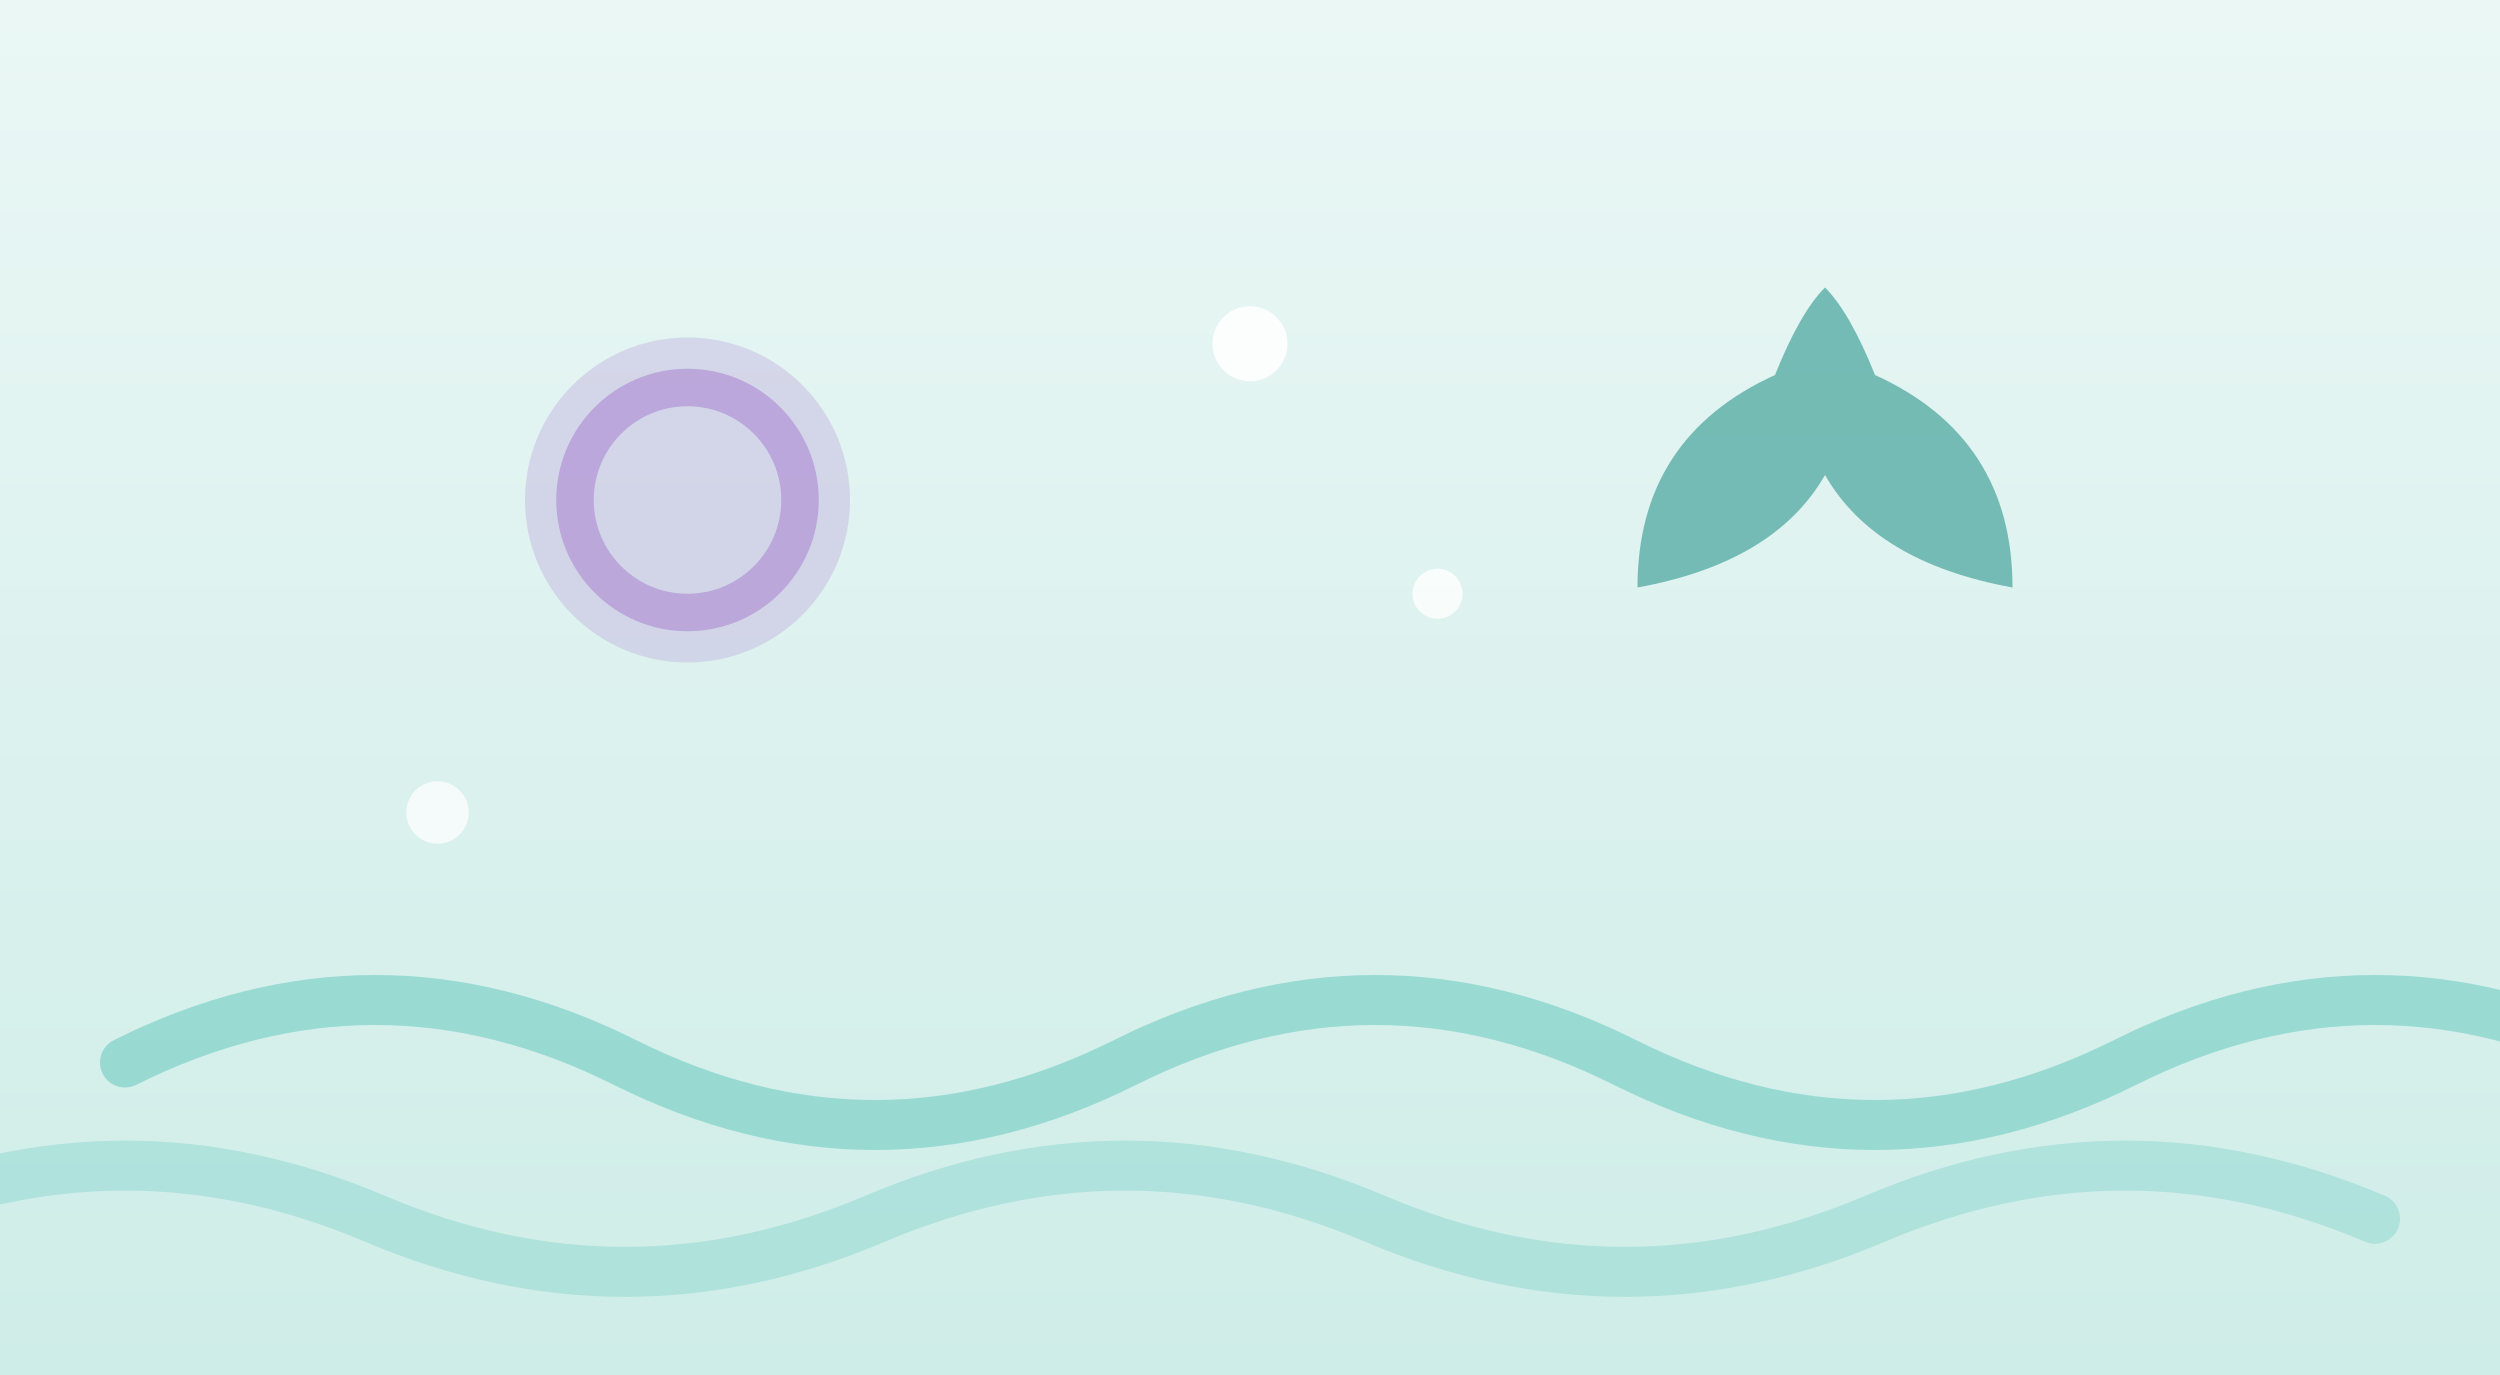
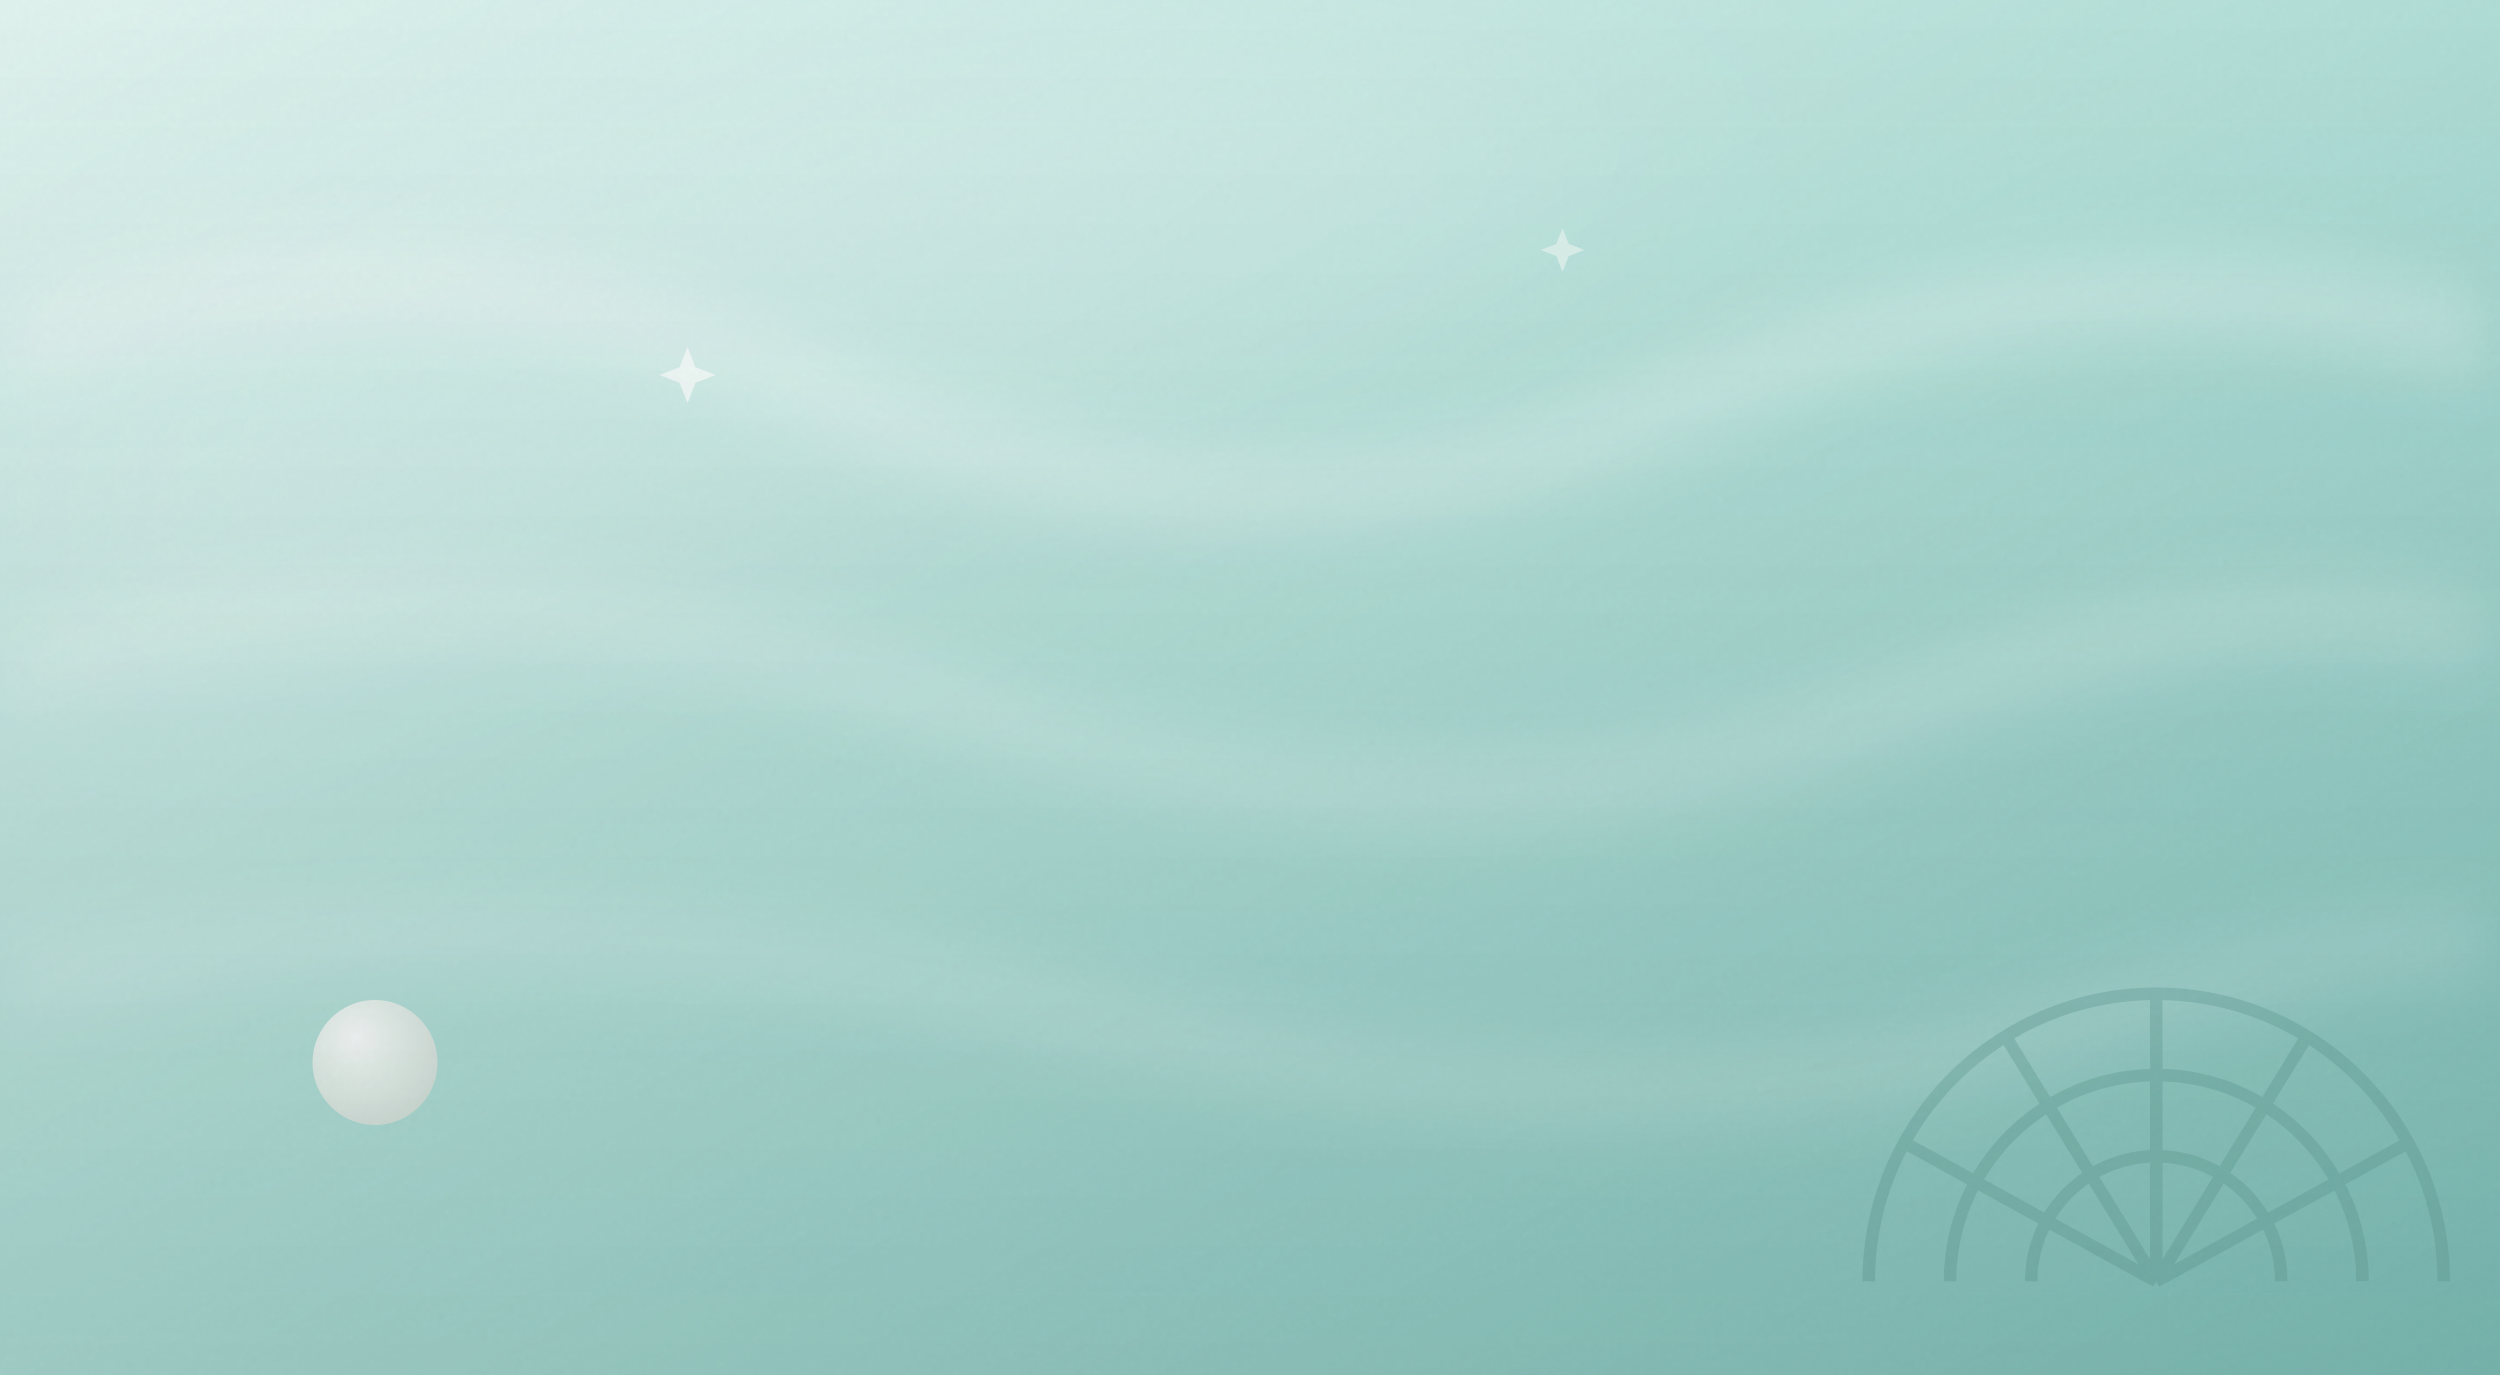
<svg xmlns="http://www.w3.org/2000/svg" viewBox="0 0 400 220" preserveAspectRatio="xMidYMid slice">
  <defs>
-     <linearGradient id="bg" x1="0" y1="0" x2="0" y2="1">
-       <stop offset="0%" stop-color="#EAF7F5" />
-       <stop offset="100%" stop-color="#CFEDE8" />
+     <linearGradient id="lg85" x1="0" y1="0" x2="1" y2="1">
+       <stop offset="0%" stop-color="#DFF2EE" />
+       <stop offset="50%" stop-color="#AEDCD5" />
+       <stop offset="100%" stop-color="#7FBFB8" />
+     </linearGradient>
+     <filter id="bl86" x="-60%" y="-60%" width="220%" height="220%">
+       <feGaussianBlur stdDeviation="6" />
+     </filter>
+     <radialGradient id="rg87" cx="0.35" cy="0.3" r="0.75">
+       <stop offset="0%" stop-color="#FFFFFF" />
+       <stop offset="45%" stop-color="#EAF3EE" />
+       <stop offset="100%" stop-color="#d8e1dc" />
+     </radialGradient>
+     <filter id="bl88" x="-60%" y="-60%" width="220%" height="220%">
+       <feGaussianBlur stdDeviation="22" />
+     </filter>
+     <filter id="gr89">
+       <feTurbulence type="fractalNoise" baseFrequency="0.9" numOctaves="2" stitchTiles="stitch" />
+       <feColorMatrix type="saturate" values="0" />
+       <feComponentTransfer>
+         <feFuncA type="linear" slope="0.05" />
+       </feComponentTransfer>
+       <feComposite operator="in" in2="SourceGraphic" />
+     </filter>
+     <linearGradient id="lg90" x1="0" y1="0" x2="0" y2="1">
+       <stop offset="0%" stop-color="#0E3530" stop-opacity="0" />
+       <stop offset="100%" stop-color="#0E3530" stop-opacity="0.11" />
    </linearGradient>
  </defs>
-   <rect width="400" height="220" fill="url(#bg)" />
-   <g fill="none" stroke="#7FD1C8" stroke-width="8" stroke-linecap="round" opacity="0.7">
-     <path d="M20 170 Q60 150 100 170 T180 170 T260 170 T340 170 T420 170" />
-     <path d="M-20 195 Q20 178 60 195 T140 195 T220 195 T300 195 T380 195" opacity="0.6" />
+   <rect width="400" height="220" fill="url(#lg85)" />
+   <g stroke="#FFFFFF" fill="none" stroke-linecap="round" opacity="0.5" filter="url(#bl86)">
+     <path d="M-10 60 Q60 30 130 62 T270 64 T410 58" stroke-width="7" />
+     <path d="M-10 110 Q70 84 150 112 T300 114 T410 106" stroke-width="5" />
+     <path d="M-10 160 Q80 138 170 162 T330 164 T410 156" stroke-width="4" />
  </g>
-   <circle cx="110" cy="80" r="26" fill="#B79FD8" opacity="0.35" />
-   <path d="M110 62 a18 18 0 0 1 0 36 a18 18 0 0 1 0 -36" fill="none" stroke="#B79FD8" stroke-width="6" opacity="0.85" />
-   <path d="M300 60 q22 10 22 34 q-22 -4 -30 -18 q-8 14 -30 18 q0 -24 22 -34 q4 -10 8 -14 q4 4 8 14z" fill="#4FA8A0" opacity="0.75" />
-   <circle cx="200" cy="55" r="6" fill="#FFFFFF" opacity="0.9" />
-   <circle cx="230" cy="95" r="4" fill="#FFFFFF" opacity="0.8" />
-   <circle cx="70" cy="130" r="5" fill="#FFFFFF" opacity="0.7" />
+   <g stroke="#5E9B93" stroke-width="2" fill="none" opacity="0.35" transform="translate(345 205)">
+     <path d="M-46 0 A46 46 0 0 1 46 0" />
+     <path d="M-33 0 A33 33 0 0 1 33 0" />
+     <path d="M-20 0 A20 20 0 0 1 20 0" />
+     <path d="M0 -46 V0 M-24 -39 L0 0 M24 -39 L0 0 M-40 -22 L0 0 M40 -22 L0 0" />
+   </g>
+   <circle cx="60" cy="170" r="10" fill="url(#rg87)" />
+   <path d="M110 55.5 L111.26 58.74 L114.5 60 L111.26 61.26 L110 64.5 L108.74 61.26 L105.5 60 L108.74 58.74 Z" fill="#FFFFFF" opacity="0.7" />
+   <path d="M250 36.5 L250.98 39.02 L253.5 40 L250.98 40.98 L250 43.5 L249.02 40.98 L246.5 40 L249.02 39.02 Z" fill="#E7F5F1" opacity="0.7" />
+   <rect x="-60" y="20" width="320" height="70" rx="35" fill="#FFFFFF" opacity="0.14" filter="url(#bl88)" transform="rotate(-18 100 55)" />
+   <rect width="400" height="220" fill="#808080" filter="url(#gr89)" />
+   <rect width="400" height="220" fill="url(#lg90)" />
</svg>
